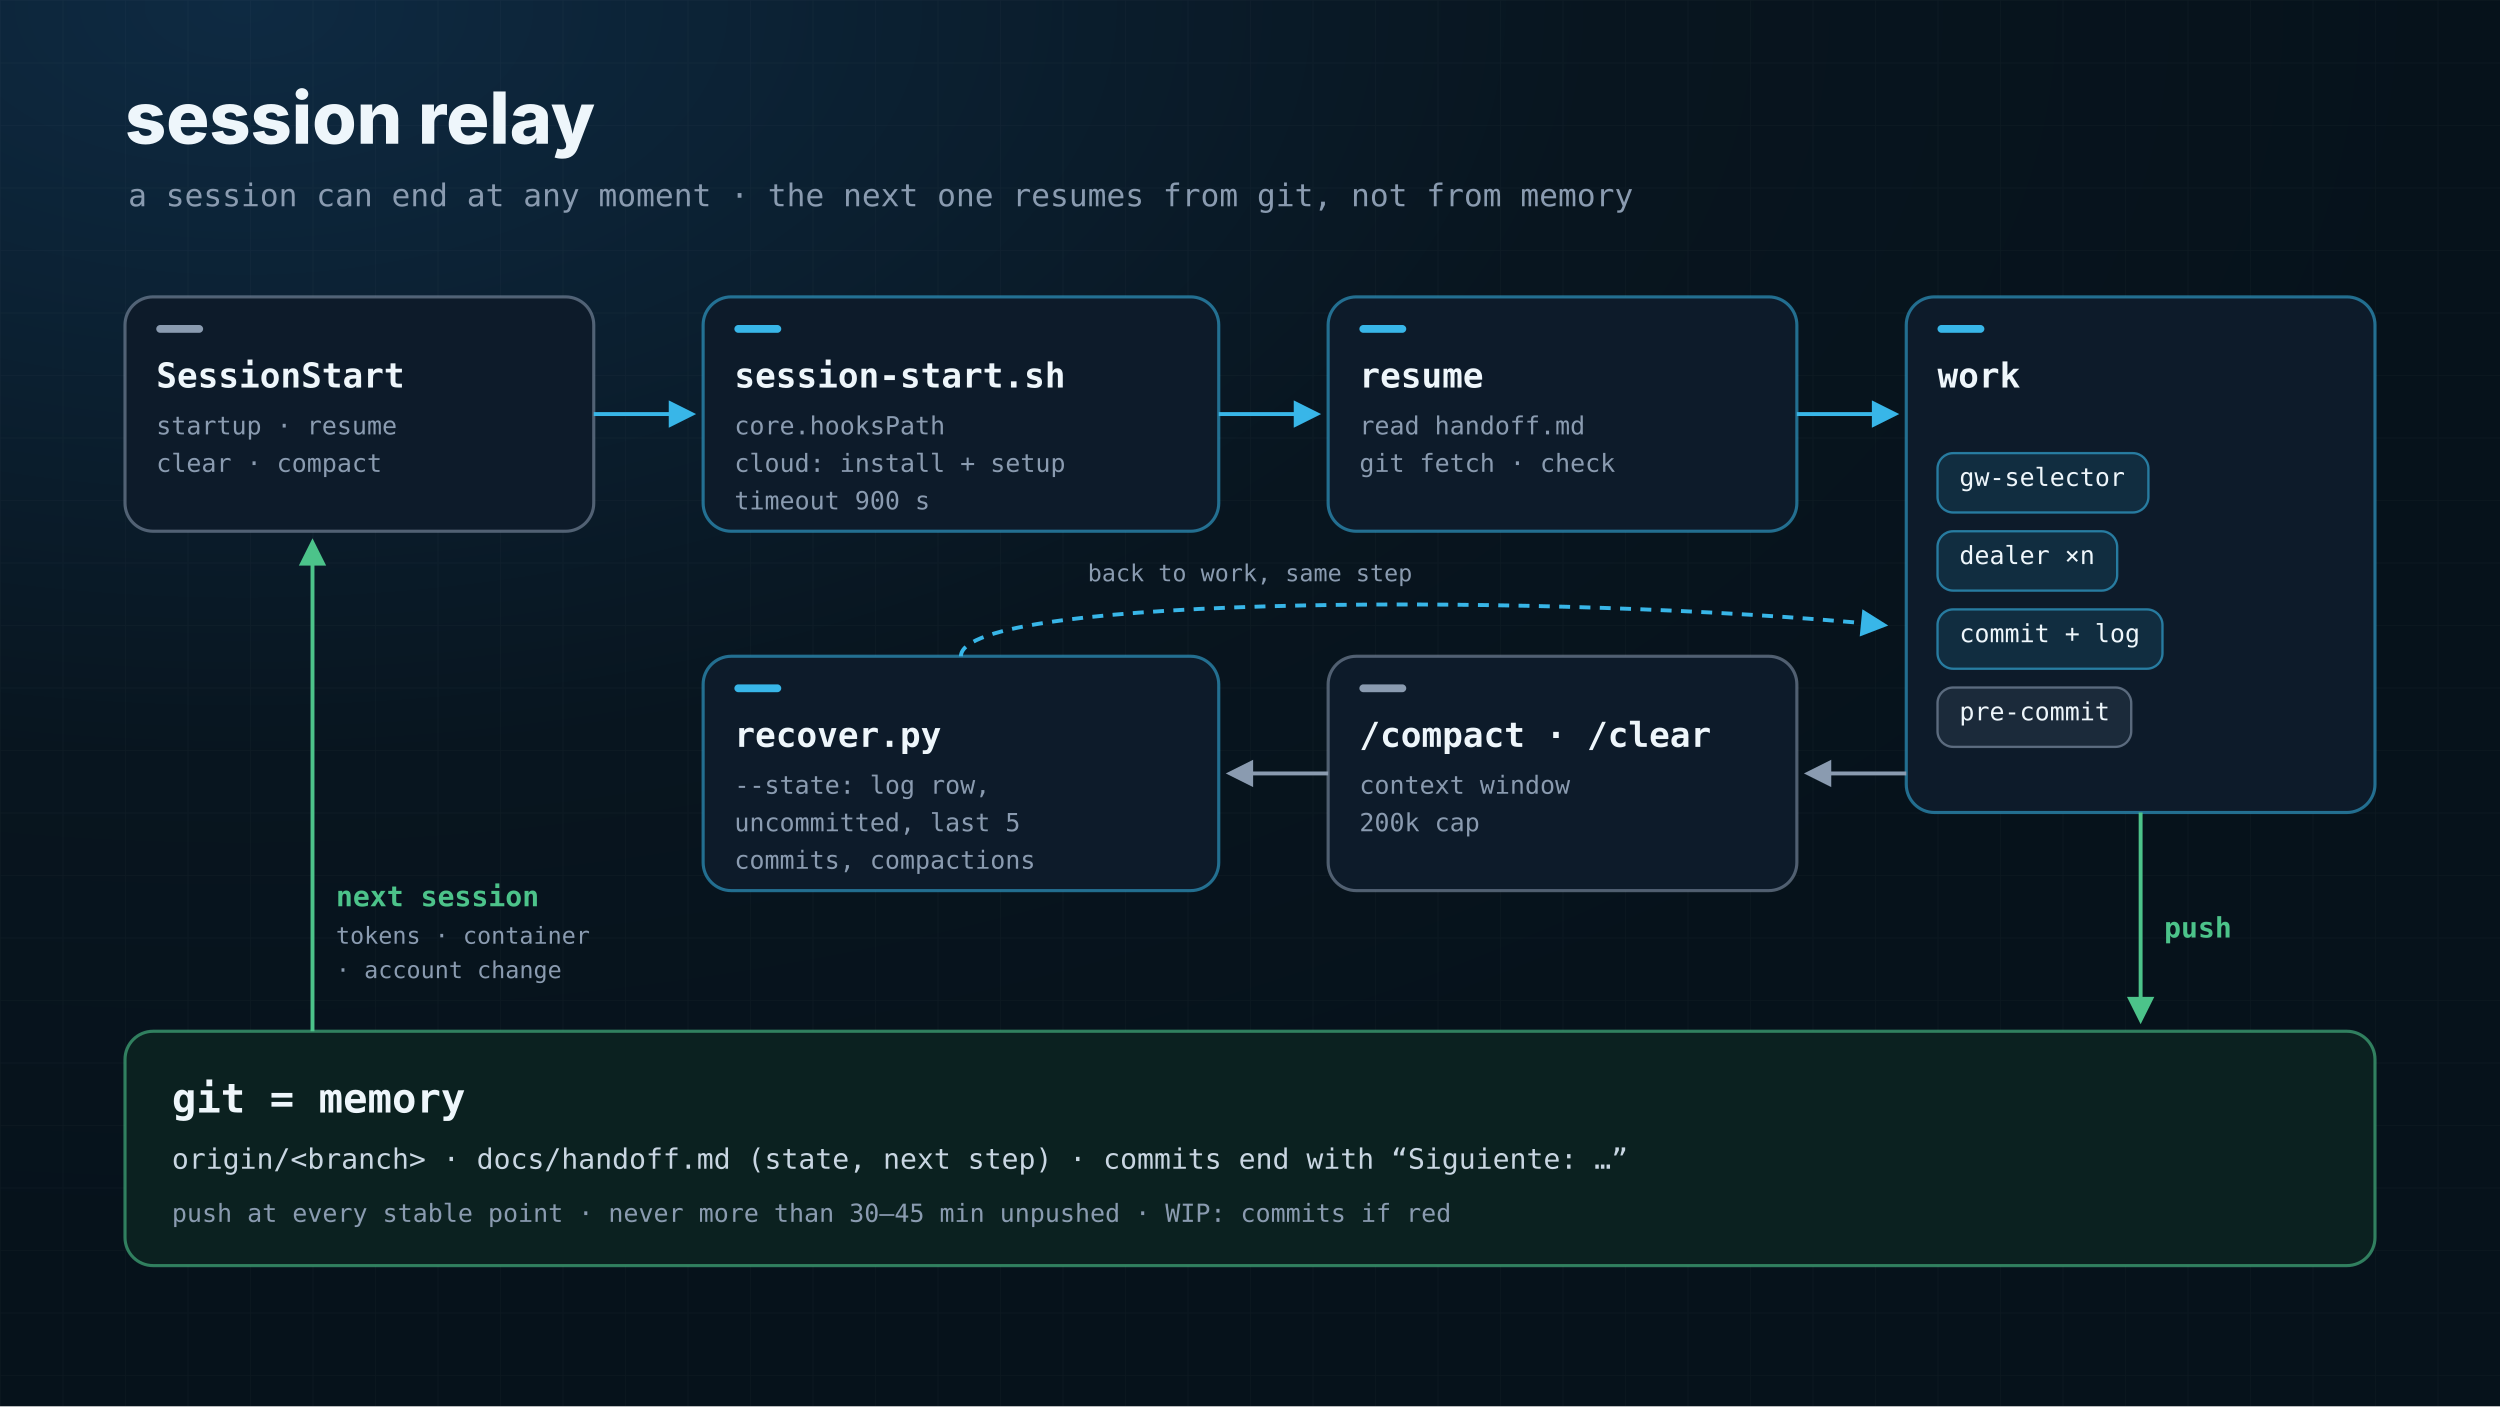
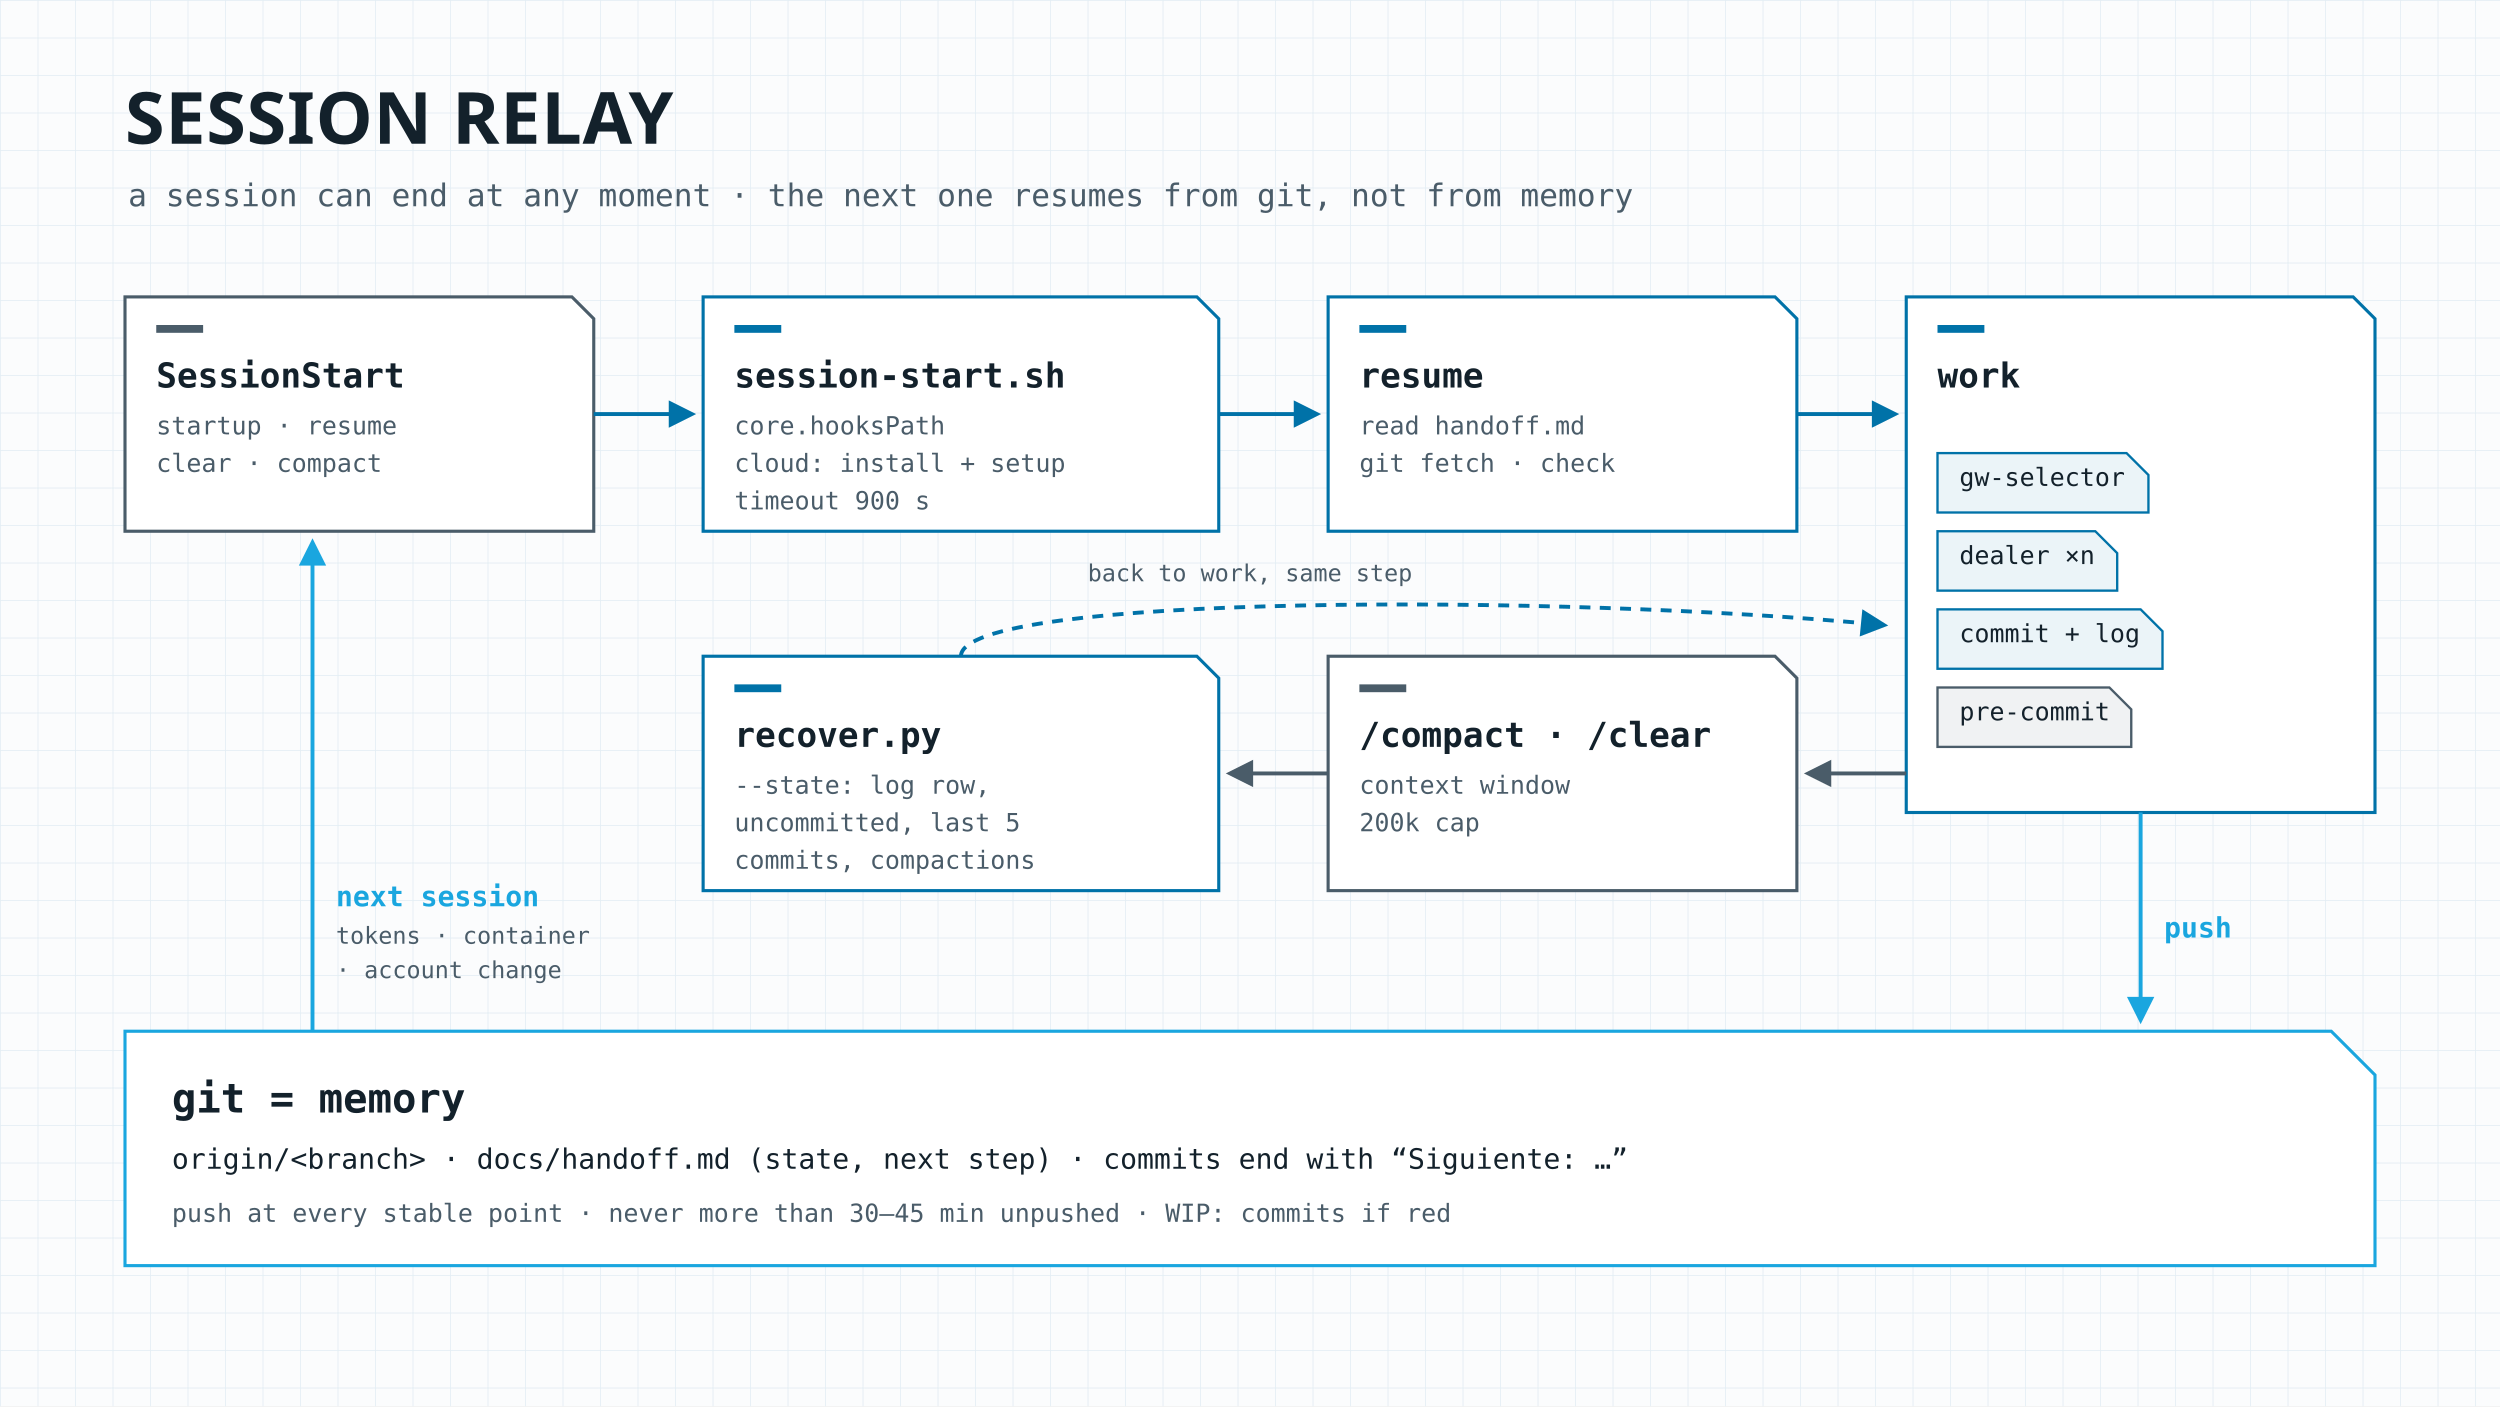
<svg xmlns="http://www.w3.org/2000/svg" width="1600" height="900" viewBox="0 0 1600 900">
  <defs>
-     <radialGradient id="fondo" cx="0.1" cy="0" r="0.9">
-       <stop offset="0" stop-color="#0e2a42" />
-       <stop offset="0.6" stop-color="#08151f" />
-       <stop offset="1" stop-color="#06121b" />
-     </radialGradient>
-     <pattern id="rejilla" width="40" height="40" patternUnits="userSpaceOnUse">
-       <path d="M40 0H0V40" fill="none" stroke="#ffffff" stroke-opacity="0.025" />
+     <pattern id="rejilla" width="24" height="24" patternUnits="userSpaceOnUse">
+       <path d="M24 0H0V24" fill="none" stroke="#e3edf3" stroke-width="1" />
    </pattern>
    <marker id="fa" viewBox="0 0 10 10" refX="8" refY="5" markerWidth="7" markerHeight="7" orient="auto">
-       <path d="M0 0L10 5L0 10z" fill="#38b6e8" />
+       <path d="M0 0L10 5L0 10z" fill="#0072a8" />
    </marker>
    <marker id="fg" viewBox="0 0 10 10" refX="8" refY="5" markerWidth="7" markerHeight="7" orient="auto">
-       <path d="M0 0L10 5L0 10z" fill="#8a9bb0" />
+       <path d="M0 0L10 5L0 10z" fill="#4a5c69" />
    </marker>
    <marker id="fo" viewBox="0 0 10 10" refX="8" refY="5" markerWidth="7" markerHeight="7" orient="auto">
-       <path d="M0 0L10 5L0 10z" fill="#4cc38a" />
+       <path d="M0 0L10 5L0 10z" fill="#1aa6df" />
    </marker>
    <marker id="fk" viewBox="0 0 10 10" refX="8" refY="5" markerWidth="7" markerHeight="7" orient="auto">
-       <path d="M0 0L10 5L0 10z" fill="#f0716a" />
+       <path d="M0 0L10 5L0 10z" fill="#13212b" />
    </marker>
    <marker id="fm" viewBox="0 0 10 10" refX="8" refY="5" markerWidth="7" markerHeight="7" orient="auto">
-       <path d="M0 0L10 5L0 10z" fill="#f2b34a" />
+       <path d="M0 0L10 5L0 10z" fill="#5d7a6a" />
    </marker>
  </defs>
  <style>
-   .t { font-family: Inter, sans-serif; font-weight: 800; }
-   .s { font-family: Inter, sans-serif; font-weight: 600; }
-   .m { font-family: 'DejaVu Sans Mono', monospace; }
+   .t { font-family: 'Big Shoulders Display Variable', 'Big Shoulders Display', sans-serif; font-weight: 800; letter-spacing: 0.01em; }
+   .s { font-family: 'Literata Variable', Literata, serif; font-weight: 600; }
+   .m { font-family: 'JetBrains Mono Variable', 'JetBrains Mono', monospace; }
</style>
-   <rect width="1600" height="900" fill="url(#fondo)" />
+   <rect width="1600" height="900" fill="#fbfcfd" />
  <rect width="1600" height="900" fill="url(#rejilla)" />
-   <text x="80" y="92" class="t" font-size="46" fill="#eef6fb" text-anchor="start">session relay</text>
-   <text x="82" y="132" class="m" font-size="20" fill="#8a9bb0" text-anchor="start">a session can end at any moment · the next one resumes from git, not from memory</text>
-   <rect x="80" y="190" width="300" height="150" rx="18" fill="#0d1b2a" stroke="#8a9bb0" stroke-opacity="0.55" stroke-width="2" />
-   <rect x="100" y="208" width="30" height="5" rx="2.5" fill="#8a9bb0" />
-   <text x="100" y="248" class="m" font-size="22" fill="#eef6fb" font-weight="bold" text-anchor="start">SessionStart</text>
-   <text x="100" y="278" class="m" font-size="16" fill="#8a9bb0" text-anchor="start">startup · resume</text>
-   <text x="100" y="302" class="m" font-size="16" fill="#8a9bb0" text-anchor="start">clear · compact</text>
-   <rect x="450" y="190" width="330" height="150" rx="18" fill="#0d1b2a" stroke="#38b6e8" stroke-opacity="0.55" stroke-width="2" />
-   <rect x="470" y="208" width="30" height="5" rx="2.5" fill="#38b6e8" />
-   <text x="470" y="248" class="m" font-size="22" fill="#eef6fb" font-weight="bold" text-anchor="start">session-start.sh</text>
-   <text x="470" y="278" class="m" font-size="16" fill="#8a9bb0" text-anchor="start">core.hooksPath</text>
-   <text x="470" y="302" class="m" font-size="16" fill="#8a9bb0" text-anchor="start">cloud: install + setup</text>
-   <text x="470" y="326" class="m" font-size="16" fill="#8a9bb0" text-anchor="start">timeout 900 s</text>
-   <rect x="850" y="190" width="300" height="150" rx="18" fill="#0d1b2a" stroke="#38b6e8" stroke-opacity="0.55" stroke-width="2" />
-   <rect x="870" y="208" width="30" height="5" rx="2.5" fill="#38b6e8" />
-   <text x="870" y="248" class="m" font-size="22" fill="#eef6fb" font-weight="bold" text-anchor="start">resume</text>
-   <text x="870" y="278" class="m" font-size="16" fill="#8a9bb0" text-anchor="start">read handoff.md</text>
-   <text x="870" y="302" class="m" font-size="16" fill="#8a9bb0" text-anchor="start">git fetch · check</text>
-   <rect x="1220" y="190" width="300" height="330" rx="18" fill="#0d1b2a" stroke="#38b6e8" stroke-opacity="0.55" stroke-width="2" />
-   <rect x="1240" y="208" width="30" height="5" rx="2.5" fill="#38b6e8" />
-   <text x="1240" y="248" class="m" font-size="22" fill="#eef6fb" font-weight="bold" text-anchor="start">work</text>
-   <rect x="1240" y="290" width="135" height="38" rx="10" fill="#38b6e8" fill-opacity="0.12" stroke="#38b6e8" stroke-opacity="0.6" stroke-width="1.5" />
-   <text x="1254" y="311" class="m" font-size="16" fill="#eef6fb" text-anchor="start">gw-selector</text>
-   <rect x="1240" y="340" width="115" height="38" rx="10" fill="#38b6e8" fill-opacity="0.12" stroke="#38b6e8" stroke-opacity="0.6" stroke-width="1.5" />
-   <text x="1254" y="361" class="m" font-size="16" fill="#eef6fb" text-anchor="start">dealer ×n</text>
-   <rect x="1240" y="390" width="144" height="38" rx="10" fill="#38b6e8" fill-opacity="0.12" stroke="#38b6e8" stroke-opacity="0.6" stroke-width="1.5" />
-   <text x="1254" y="411" class="m" font-size="16" fill="#eef6fb" text-anchor="start">commit + log</text>
-   <rect x="1240" y="440" width="124" height="38" rx="10" fill="#8a9bb0" fill-opacity="0.12" stroke="#8a9bb0" stroke-opacity="0.6" stroke-width="1.5" />
-   <text x="1254" y="461" class="m" font-size="16" fill="#eef6fb" text-anchor="start">pre-commit</text>
-   <path d="M380 265H442" fill="none" stroke="#38b6e8" stroke-width="2.5" marker-end="url(#fa)" />
-   <path d="M780 265H842" fill="none" stroke="#38b6e8" stroke-width="2.5" marker-end="url(#fa)" />
-   <path d="M1150 265H1212" fill="none" stroke="#38b6e8" stroke-width="2.5" marker-end="url(#fa)" />
-   <rect x="850" y="420" width="300" height="150" rx="18" fill="#0d1b2a" stroke="#8a9bb0" stroke-opacity="0.55" stroke-width="2" />
-   <rect x="870" y="438" width="30" height="5" rx="2.5" fill="#8a9bb0" />
-   <text x="870" y="478" class="m" font-size="22" fill="#eef6fb" font-weight="bold" text-anchor="start">/compact · /clear</text>
-   <text x="870" y="508" class="m" font-size="16" fill="#8a9bb0" text-anchor="start">context window</text>
-   <text x="870" y="532" class="m" font-size="16" fill="#8a9bb0" text-anchor="start">200k cap</text>
-   <rect x="450" y="420" width="330" height="150" rx="18" fill="#0d1b2a" stroke="#38b6e8" stroke-opacity="0.55" stroke-width="2" />
-   <rect x="470" y="438" width="30" height="5" rx="2.5" fill="#38b6e8" />
-   <text x="470" y="478" class="m" font-size="22" fill="#eef6fb" font-weight="bold" text-anchor="start">recover.py</text>
-   <text x="470" y="508" class="m" font-size="16" fill="#8a9bb0" text-anchor="start">--state: log row,</text>
-   <text x="470" y="532" class="m" font-size="16" fill="#8a9bb0" text-anchor="start">uncommitted, last 5</text>
-   <text x="470" y="556" class="m" font-size="16" fill="#8a9bb0" text-anchor="start">commits, compactions</text>
-   <path d="M1220 495H1158" fill="none" stroke="#8a9bb0" stroke-width="2.5" marker-end="url(#fg)" />
-   <path d="M850 495H788" fill="none" stroke="#8a9bb0" stroke-width="2.5" marker-end="url(#fg)" />
-   <path d="M615 420C615 380 1000 380 1205 400" fill="none" stroke="#38b6e8" stroke-width="2.5" stroke-dasharray="7 6" marker-end="url(#fa)" />
-   <text x="800" y="372" class="m" font-size="15" fill="#8a9bb0" text-anchor="middle">back to work, same step</text>
-   <rect x="80" y="660" width="1440" height="150" rx="18" fill="#0b2120" stroke="#4cc38a" stroke-opacity="0.6" stroke-width="2" />
-   <text x="110" y="712" class="m" font-size="26" fill="#eef6fb" font-weight="bold" text-anchor="start">git = memory</text>
-   <text x="110" y="748" class="m" font-size="18" fill="#c9d6e2" text-anchor="start">origin/&lt;branch&gt;  ·  docs/handoff.md (state, next step)  ·  commits end with “Siguiente: …”</text>
-   <text x="110" y="782" class="m" font-size="16" fill="#8a9bb0" text-anchor="start">push at every stable point · never more than 30–45 min unpushed · WIP: commits if red</text>
-   <path d="M1370 520V652" fill="none" stroke="#4cc38a" stroke-width="2.5" marker-end="url(#fo)" />
-   <text x="1385" y="600" class="m" font-size="18" fill="#4cc38a" font-weight="bold" text-anchor="start">push</text>
-   <path d="M200 660V348" fill="none" stroke="#4cc38a" stroke-width="2.5" marker-end="url(#fo)" />
-   <text x="215" y="580" class="m" font-size="18" fill="#4cc38a" font-weight="bold" text-anchor="start">next session</text>
-   <text x="215" y="604" class="m" font-size="15" fill="#8a9bb0" text-anchor="start">tokens · container</text>
-   <text x="215" y="626" class="m" font-size="15" fill="#8a9bb0" text-anchor="start">· account change</text>
+   <text x="80" y="92" class="t" font-size="46" fill="#13212b" text-anchor="start">SESSION RELAY</text>
+   <text x="82" y="132" class="m" font-size="20" fill="#4a5c69" text-anchor="start">a session can end at any moment · the next one resumes from git, not from memory</text>
+   <path d="M80 190H366L380 204V340H80Z" fill="#ffffff" stroke="#4a5c69" stroke-width="2" />
+   <path d="M100 208H130V213H100Z" fill="#4a5c69" />
+   <text x="100" y="248" class="m" font-size="22" fill="#13212b" font-weight="bold" text-anchor="start">SessionStart</text>
+   <text x="100" y="278" class="m" font-size="16" fill="#4a5c69" text-anchor="start">startup · resume</text>
+   <text x="100" y="302" class="m" font-size="16" fill="#4a5c69" text-anchor="start">clear · compact</text>
+   <path d="M450 190H766L780 204V340H450Z" fill="#ffffff" stroke="#0072a8" stroke-width="2" />
+   <path d="M470 208H500V213H470Z" fill="#0072a8" />
+   <text x="470" y="248" class="m" font-size="22" fill="#13212b" font-weight="bold" text-anchor="start">session-start.sh</text>
+   <text x="470" y="278" class="m" font-size="16" fill="#4a5c69" text-anchor="start">core.hooksPath</text>
+   <text x="470" y="302" class="m" font-size="16" fill="#4a5c69" text-anchor="start">cloud: install + setup</text>
+   <text x="470" y="326" class="m" font-size="16" fill="#4a5c69" text-anchor="start">timeout 900 s</text>
+   <path d="M850 190H1136L1150 204V340H850Z" fill="#ffffff" stroke="#0072a8" stroke-width="2" />
+   <path d="M870 208H900V213H870Z" fill="#0072a8" />
+   <text x="870" y="248" class="m" font-size="22" fill="#13212b" font-weight="bold" text-anchor="start">resume</text>
+   <text x="870" y="278" class="m" font-size="16" fill="#4a5c69" text-anchor="start">read handoff.md</text>
+   <text x="870" y="302" class="m" font-size="16" fill="#4a5c69" text-anchor="start">git fetch · check</text>
+   <path d="M1220 190H1506L1520 204V520H1220Z" fill="#ffffff" stroke="#0072a8" stroke-width="2" />
+   <path d="M1240 208H1270V213H1240Z" fill="#0072a8" />
+   <text x="1240" y="248" class="m" font-size="22" fill="#13212b" font-weight="bold" text-anchor="start">work</text>
+   <path d="M1240 290H1361L1375 304V328H1240Z" fill="#0072a8" fill-opacity="0.08" stroke="#0072a8" stroke-width="1.5" />
+   <text x="1254" y="311" class="m" font-size="16" fill="#13212b" text-anchor="start">gw-selector</text>
+   <path d="M1240 340H1341L1355 354V378H1240Z" fill="#0072a8" fill-opacity="0.08" stroke="#0072a8" stroke-width="1.5" />
+   <text x="1254" y="361" class="m" font-size="16" fill="#13212b" text-anchor="start">dealer ×n</text>
+   <path d="M1240 390H1370L1384 404V428H1240Z" fill="#0072a8" fill-opacity="0.08" stroke="#0072a8" stroke-width="1.5" />
+   <text x="1254" y="411" class="m" font-size="16" fill="#13212b" text-anchor="start">commit + log</text>
+   <path d="M1240 440H1350L1364 454V478H1240Z" fill="#4a5c69" fill-opacity="0.08" stroke="#4a5c69" stroke-width="1.5" />
+   <text x="1254" y="461" class="m" font-size="16" fill="#13212b" text-anchor="start">pre-commit</text>
+   <path d="M380 265H442" fill="none" stroke="#0072a8" stroke-width="2.5" marker-end="url(#fa)" />
+   <path d="M780 265H842" fill="none" stroke="#0072a8" stroke-width="2.5" marker-end="url(#fa)" />
+   <path d="M1150 265H1212" fill="none" stroke="#0072a8" stroke-width="2.5" marker-end="url(#fa)" />
+   <path d="M850 420H1136L1150 434V570H850Z" fill="#ffffff" stroke="#4a5c69" stroke-width="2" />
+   <path d="M870 438H900V443H870Z" fill="#4a5c69" />
+   <text x="870" y="478" class="m" font-size="22" fill="#13212b" font-weight="bold" text-anchor="start">/compact · /clear</text>
+   <text x="870" y="508" class="m" font-size="16" fill="#4a5c69" text-anchor="start">context window</text>
+   <text x="870" y="532" class="m" font-size="16" fill="#4a5c69" text-anchor="start">200k cap</text>
+   <path d="M450 420H766L780 434V570H450Z" fill="#ffffff" stroke="#0072a8" stroke-width="2" />
+   <path d="M470 438H500V443H470Z" fill="#0072a8" />
+   <text x="470" y="478" class="m" font-size="22" fill="#13212b" font-weight="bold" text-anchor="start">recover.py</text>
+   <text x="470" y="508" class="m" font-size="16" fill="#4a5c69" text-anchor="start">--state: log row,</text>
+   <text x="470" y="532" class="m" font-size="16" fill="#4a5c69" text-anchor="start">uncommitted, last 5</text>
+   <text x="470" y="556" class="m" font-size="16" fill="#4a5c69" text-anchor="start">commits, compactions</text>
+   <path d="M1220 495H1158" fill="none" stroke="#4a5c69" stroke-width="2.5" marker-end="url(#fg)" />
+   <path d="M850 495H788" fill="none" stroke="#4a5c69" stroke-width="2.5" marker-end="url(#fg)" />
+   <path d="M615 420C615 380 1000 380 1205 400" fill="none" stroke="#0072a8" stroke-width="2.5" stroke-dasharray="7 6" marker-end="url(#fa)" />
+   <text x="800" y="372" class="m" font-size="15" fill="#4a5c69" text-anchor="middle">back to work, same step</text>
+   <path d="M80 660H1492L1520 688V810H80Z" fill="#ffffff" stroke="#1aa6df" stroke-width="2" />
+   <text x="110" y="712" class="m" font-size="26" fill="#13212b" font-weight="bold" text-anchor="start">git = memory</text>
+   <text x="110" y="748" class="m" font-size="18" fill="#13212b" text-anchor="start">origin/&lt;branch&gt;  ·  docs/handoff.md (state, next step)  ·  commits end with “Siguiente: …”</text>
+   <text x="110" y="782" class="m" font-size="16" fill="#4a5c69" text-anchor="start">push at every stable point · never more than 30–45 min unpushed · WIP: commits if red</text>
+   <path d="M1370 520V652" fill="none" stroke="#1aa6df" stroke-width="2.5" marker-end="url(#fo)" />
+   <text x="1385" y="600" class="m" font-size="18" fill="#1aa6df" font-weight="bold" text-anchor="start">push</text>
+   <path d="M200 660V348" fill="none" stroke="#1aa6df" stroke-width="2.5" marker-end="url(#fo)" />
+   <text x="215" y="580" class="m" font-size="18" fill="#1aa6df" font-weight="bold" text-anchor="start">next session</text>
+   <text x="215" y="604" class="m" font-size="15" fill="#4a5c69" text-anchor="start">tokens · container</text>
+   <text x="215" y="626" class="m" font-size="15" fill="#4a5c69" text-anchor="start">· account change</text>
</svg>
